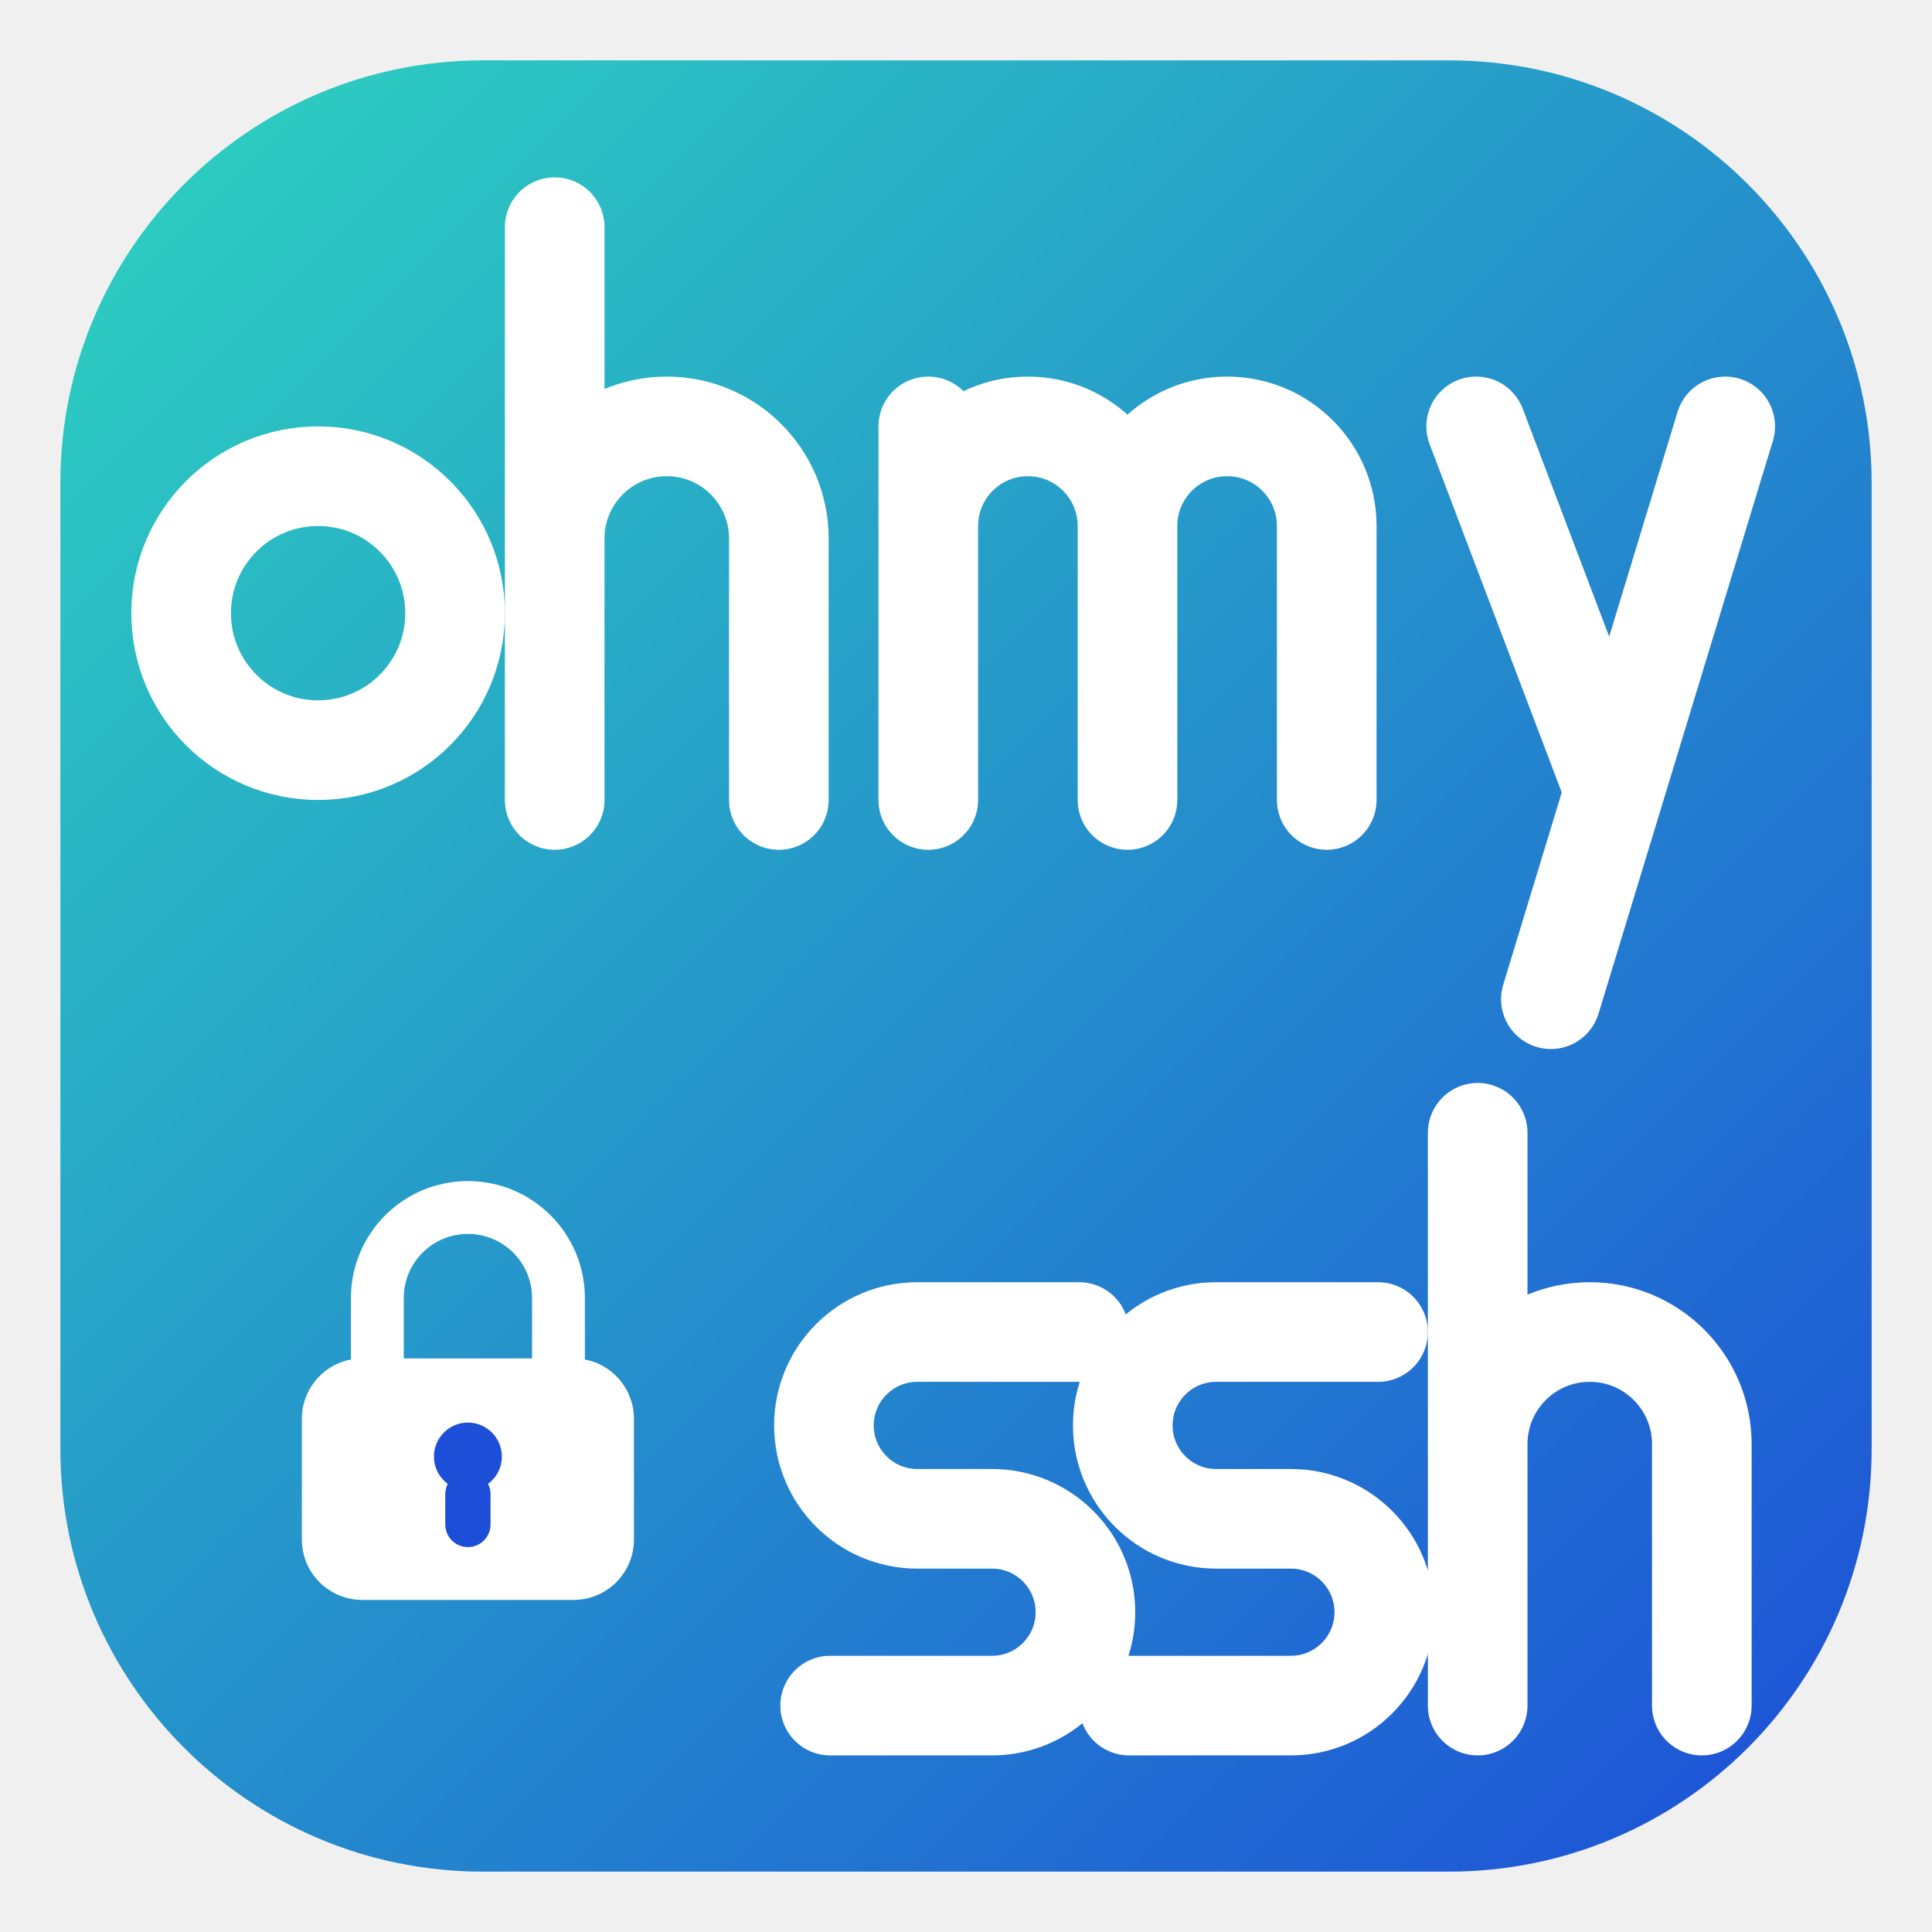
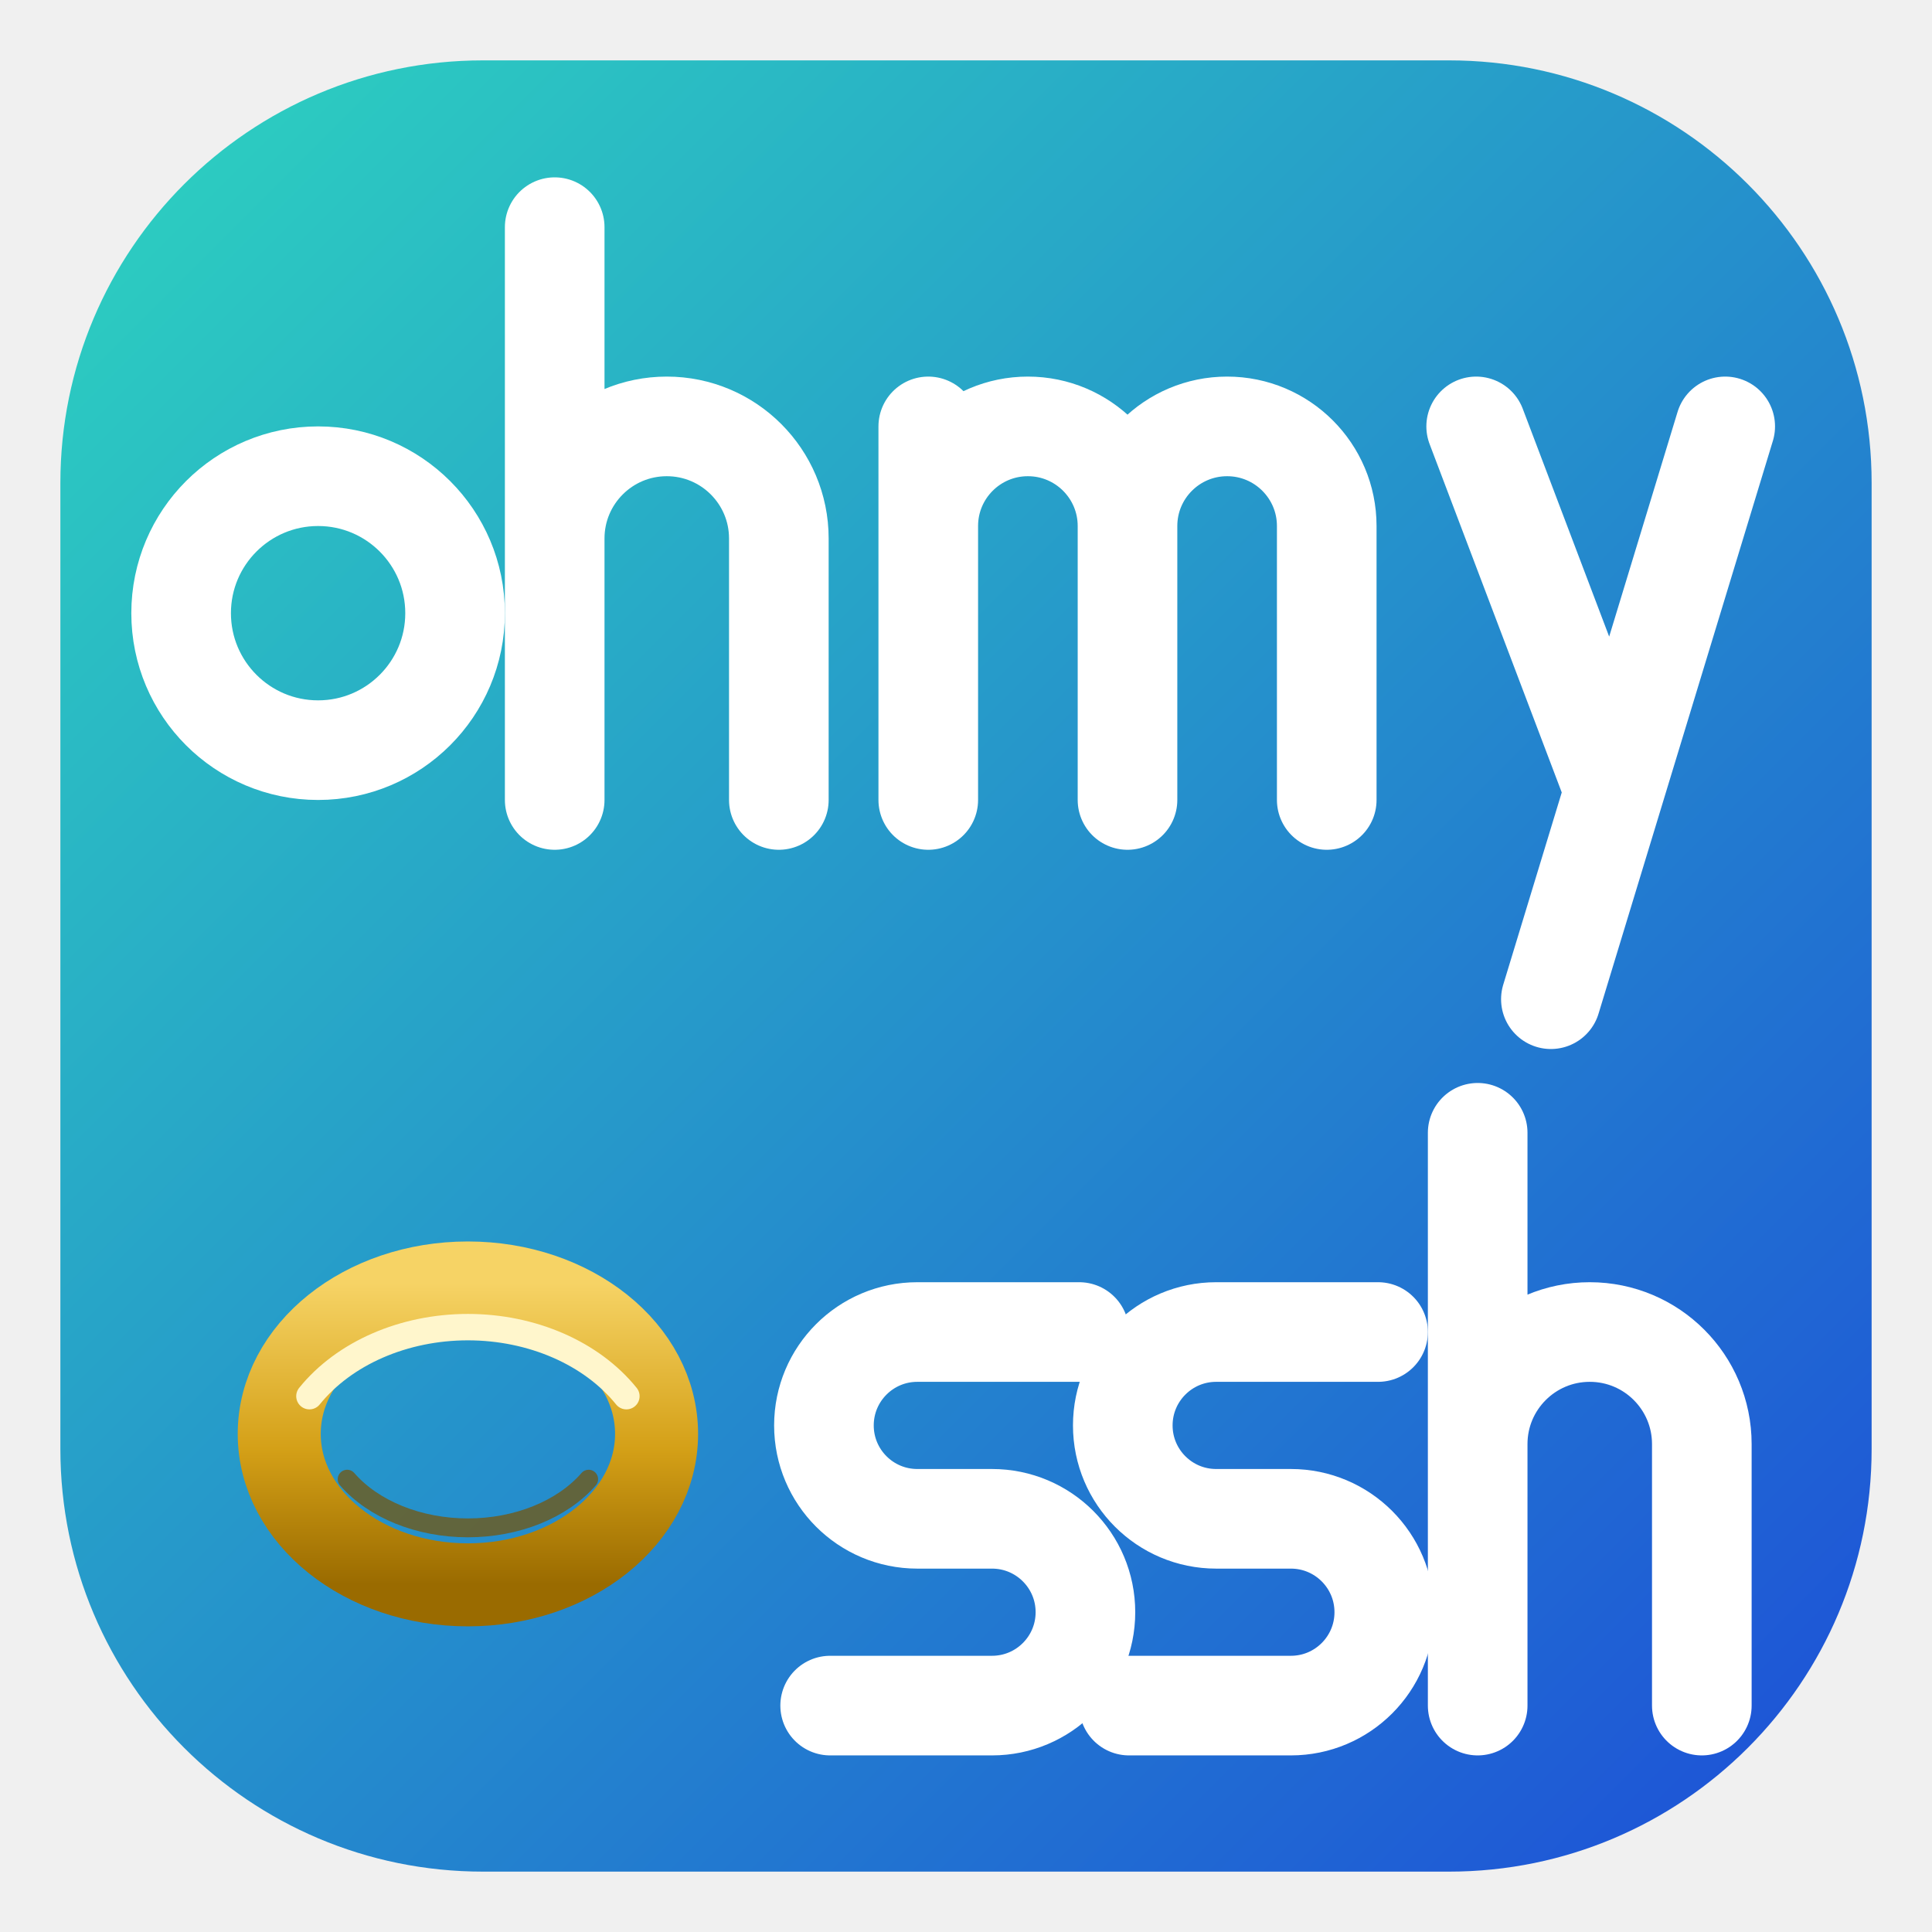
<svg xmlns="http://www.w3.org/2000/svg" viewBox="0 0 256 256" width="256" height="256">
  <defs>
    <linearGradient id="background" x1="0" y1="0" x2="1" y2="1">
      <stop offset="0" stop-color="#2dd4bf" />
      <stop offset="1" stop-color="#1d4ed8" />
+     </linearGradient>
+     <linearGradient id="gold" x1="0" y1="0" x2="0" y2="1">
+       <stop offset="0" stop-color="#f6d365" />
+       <stop offset="0.55" stop-color="#d4a017" />
+       <stop offset="1" stop-color="#9a6b00" />
    </linearGradient>
  </defs>
  <rect x="8" y="8" width="240" height="240" rx="56" fill="url(#background)" />
  <g fill="none" stroke="#ffffff" stroke-width="8" stroke-linecap="round" stroke-linejoin="round">
    <g transform="translate(24 106) scale(1.65)">
      <circle cx="11" cy="-15" r="11" />
      <path d="M30 -46 V0 M30 -21 a9 9 0 0 1 18 0 V0" />
      <path d="M60 -30 V0 M60 -22 a8 8 0 0 1 16 0 V0 M76 -22 a8 8 0 0 1 16 0 V0" />
      <path d="M104 -30 L115 -1 M124 -30 L110 16" />
    </g>
    <g transform="translate(110 226) scale(1.65)">
      <path d="M20 -30 H7 a7.5 7.5 0 0 0 0 15 H13 a7.5 7.5 0 0 1 0 15 H0" />
      <path d="M44 -30 H31 a7.5 7.5 0 0 0 0 15 H37 a7.5 7.5 0 0 1 0 15 H24" />
      <path d="M52 -46 V0 M52 -21 a9 9 0 0 1 18 0 V0" />
    </g>
  </g>
-   <path d="M50 182 V172 a12 12 0 0 1 24 0 V182" fill="none" stroke="#ffffff" stroke-width="7" stroke-linecap="round" />
-   <rect x="40" y="180" width="44" height="32" rx="8" fill="#ffffff" />
-   <circle cx="62" cy="193" r="4.5" fill="#1d4ed8" />
-   <rect x="59" y="195" width="6" height="10" rx="3" fill="#1d4ed8" />
+   <ellipse cx="62" cy="190" rx="25" ry="20" fill="none" stroke="url(#gold)" stroke-width="11" />
+   <path d="M41 185 a25 20 0 0 1 42 0" fill="none" stroke="#fff6cc" stroke-width="3.5" stroke-linecap="round" />
+   <path d="M46 196 a19 14 0 0 0 32 0" fill="none" stroke="#7a5200" stroke-width="2.5" stroke-linecap="round" opacity="0.7" />
</svg>
